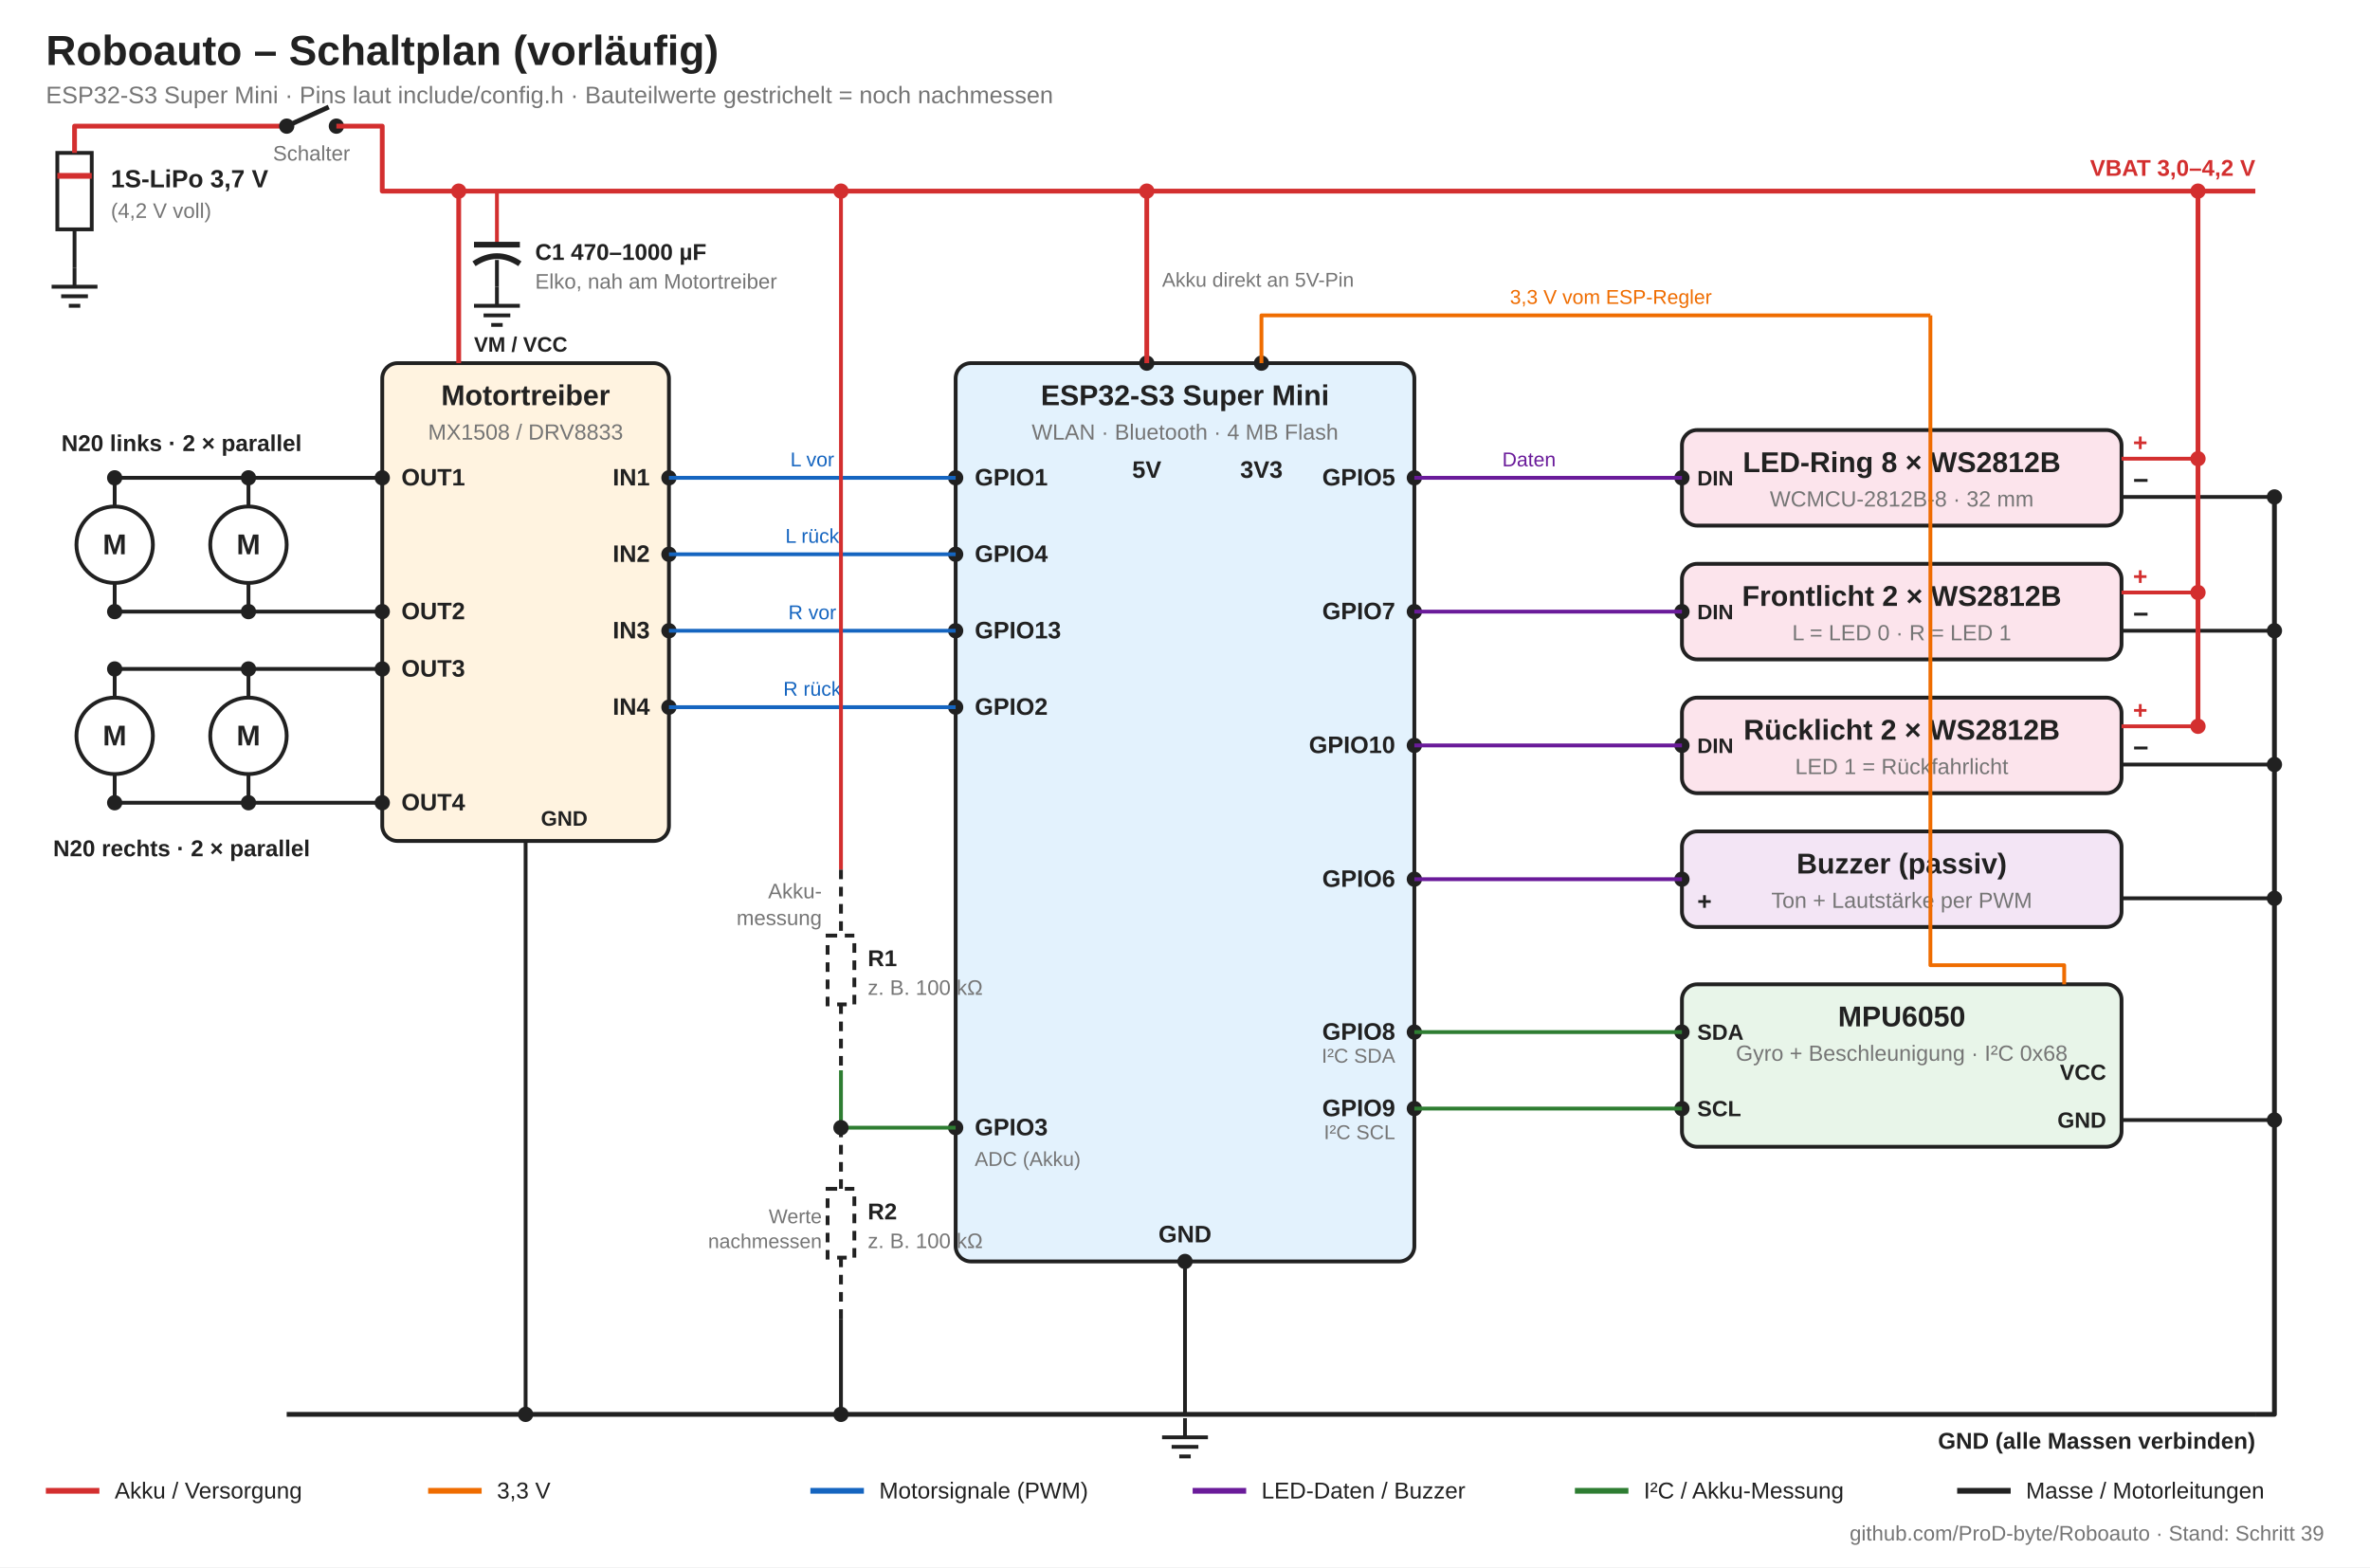
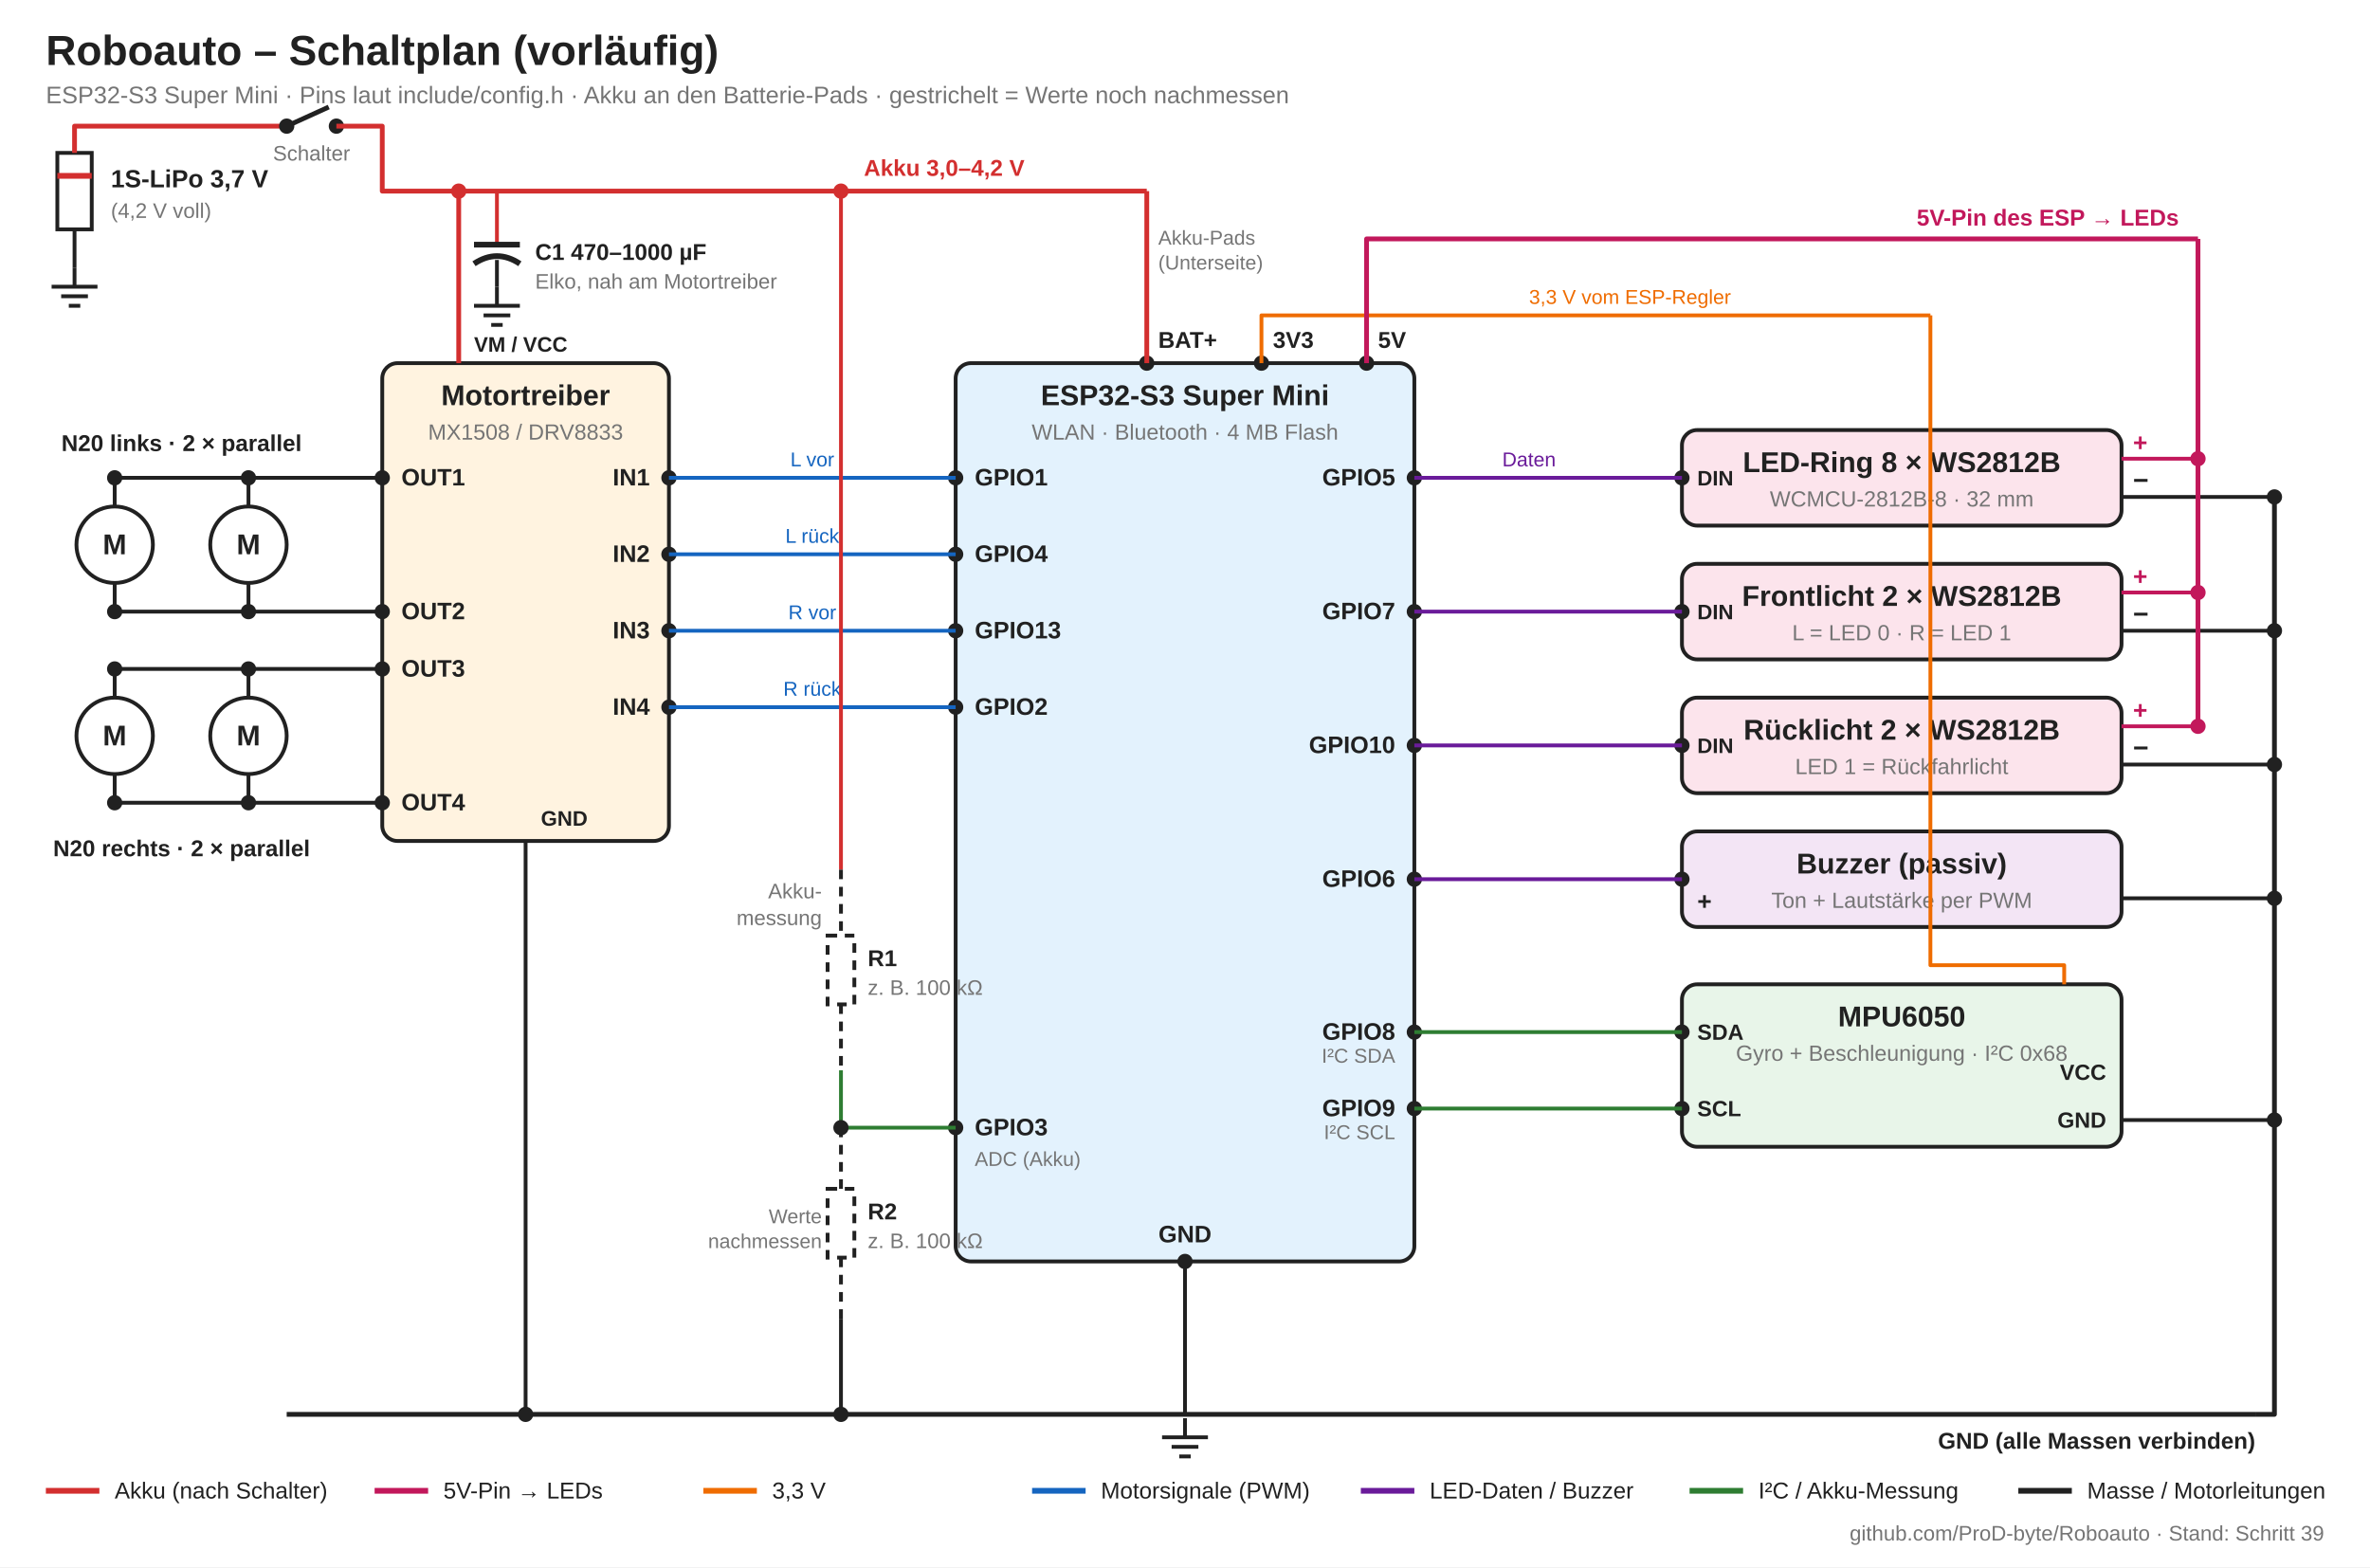
<svg xmlns="http://www.w3.org/2000/svg" viewBox="0 0 1240 820" width="1240" height="820" font-family="Segoe UI, Arial, sans-serif">
  <rect width="1240" height="820" fill="white" />
  <text x="24" y="34" font-size="22" text-anchor="start" fill="#212121" font-weight="700">Roboauto – Schaltplan (vorläufig)</text>
-   <text x="24" y="54" font-size="12.5" text-anchor="start" fill="#757575">ESP32-S3 Super Mini · Pins laut include/config.h · Bauteilwerte gestrichelt = noch nachmessen</text>
+   <text x="24" y="54" font-size="12.5" text-anchor="start" fill="#757575">ESP32-S3 Super Mini · Pins laut include/config.h · Akku an den Batterie-Pads · gestrichelt = Werte noch nachmessen</text>
  <rect x="30" y="80" width="18" height="40" fill="white" stroke="#212121" stroke-width="2" />
  <path d="M30,92 L48,92" fill="none" stroke="#d32f2f" stroke-width="3" stroke-linejoin="round" />
  <text x="58" y="98" font-size="13" text-anchor="start" fill="#212121" font-weight="700">1S-LiPo 3,7 V</text>
  <text x="58" y="114" font-size="11" text-anchor="start" fill="#757575">(4,2 V voll)</text>
  <path d="M39,120 L39,140" fill="none" stroke="#212121" stroke-width="2" stroke-linejoin="round" />
  <path d="M39,140 L39,150" fill="none" stroke="#212121" stroke-width="2" stroke-linejoin="round" />
  <path d="M27,150 L51,150" fill="none" stroke="#212121" stroke-width="2" stroke-linejoin="round" />
  <path d="M32,155 L46,155" fill="none" stroke="#212121" stroke-width="2" stroke-linejoin="round" />
  <path d="M36,160 L42,160" fill="none" stroke="#212121" stroke-width="2" stroke-linejoin="round" />
  <path d="M39,80 L39,66 L150,66" fill="none" stroke="#d32f2f" stroke-width="2.5" stroke-linejoin="round" />
  <path d="M150,66 L172,56" fill="none" stroke="#212121" stroke-width="2.5" stroke-linejoin="round" />
  <circle cx="150" cy="66" r="4" fill="#212121" />
  <circle cx="176" cy="66" r="4" fill="#212121" />
  <text x="163" y="84" font-size="11" text-anchor="middle" fill="#757575">Schalter</text>
-   <path d="M176,66 L200,66 L200,100 L1180,100" fill="none" stroke="#d32f2f" stroke-width="2.5" stroke-linejoin="round" />
-   <text x="1180" y="92" font-size="12" text-anchor="end" fill="#d32f2f" font-weight="700">VBAT 3,0–4,2 V</text>
+   <path d="M176,66 L200,66 L200,100 L600,100" fill="none" stroke="#d32f2f" stroke-width="2.5" stroke-linejoin="round" />
+   <text x="452" y="92" font-size="12" text-anchor="start" fill="#d32f2f" font-weight="700">Akku 3,0–4,2 V</text>
  <path d="M260,100 L260,128" fill="none" stroke="#d32f2f" stroke-width="2" stroke-linejoin="round" />
  <path d="M248,128 L272,128" fill="none" stroke="#212121" stroke-width="3" stroke-linejoin="round" />
  <path d="M248,138 Q260,130 272,138" fill="none" stroke="#212121" stroke-width="3" />
  <path d="M260,136 L260,150" fill="none" stroke="#212121" stroke-width="2" stroke-linejoin="round" />
  <path d="M260,150 L260,160" fill="none" stroke="#212121" stroke-width="2" stroke-linejoin="round" />
  <path d="M248,160 L272,160" fill="none" stroke="#212121" stroke-width="2" stroke-linejoin="round" />
  <path d="M253,165 L267,165" fill="none" stroke="#212121" stroke-width="2" stroke-linejoin="round" />
  <path d="M257,170 L263,170" fill="none" stroke="#212121" stroke-width="2" stroke-linejoin="round" />
  <text x="280" y="136" font-size="12" text-anchor="start" fill="#212121" font-weight="700">C1  470–1000 µF</text>
  <text x="280" y="151" font-size="11" text-anchor="start" fill="#757575">Elko, nah am Motortreiber</text>
  <rect x="500" y="190" width="240" height="470" rx="8" fill="#e3f2fd" stroke="#212121" stroke-width="2" />
  <text x="620.0" y="212" font-size="15" text-anchor="middle" fill="#212121" font-weight="700">ESP32-S3 Super Mini</text>
  <text x="620.0" y="230" font-size="11.5" text-anchor="middle" fill="#757575">WLAN · Bluetooth · 4 MB Flash</text>
  <text x="510" y="254" font-size="12.5" text-anchor="start" fill="#212121" font-weight="700">GPIO1</text>
  <circle cx="500" cy="250" r="4" fill="#212121" />
  <text x="510" y="294" font-size="12.5" text-anchor="start" fill="#212121" font-weight="700">GPIO4</text>
  <circle cx="500" cy="290" r="4" fill="#212121" />
  <text x="510" y="334" font-size="12.5" text-anchor="start" fill="#212121" font-weight="700">GPIO13</text>
  <circle cx="500" cy="330" r="4" fill="#212121" />
  <text x="510" y="374" font-size="12.5" text-anchor="start" fill="#212121" font-weight="700">GPIO2</text>
  <circle cx="500" cy="370" r="4" fill="#212121" />
  <text x="510" y="594" font-size="12.5" text-anchor="start" fill="#212121" font-weight="700">GPIO3</text>
  <circle cx="500" cy="590" r="4" fill="#212121" />
  <text x="730" y="254" font-size="12.5" text-anchor="end" fill="#212121" font-weight="700">GPIO5</text>
  <circle cx="740" cy="250" r="4" fill="#212121" />
  <text x="730" y="324" font-size="12.5" text-anchor="end" fill="#212121" font-weight="700">GPIO7</text>
  <circle cx="740" cy="320" r="4" fill="#212121" />
  <text x="730" y="394" font-size="12.5" text-anchor="end" fill="#212121" font-weight="700">GPIO10</text>
  <circle cx="740" cy="390" r="4" fill="#212121" />
  <text x="730" y="464" font-size="12.5" text-anchor="end" fill="#212121" font-weight="700">GPIO6</text>
  <circle cx="740" cy="460" r="4" fill="#212121" />
  <text x="730" y="544" font-size="12.5" text-anchor="end" fill="#212121" font-weight="700">GPIO8</text>
  <circle cx="740" cy="540" r="4" fill="#212121" />
  <text x="730" y="584" font-size="12.5" text-anchor="end" fill="#212121" font-weight="700">GPIO9</text>
  <circle cx="740" cy="580" r="4" fill="#212121" />
  <text x="510" y="610" font-size="10.5" text-anchor="start" fill="#757575">ADC (Akku)</text>
  <text x="730" y="556" font-size="10.5" text-anchor="end" fill="#757575">I²C SDA</text>
  <text x="730" y="596" font-size="10.5" text-anchor="end" fill="#757575">I²C SCL</text>
  <circle cx="600" cy="190" r="4" fill="#212121" />
-   <text x="600" y="250" font-size="12.5" text-anchor="middle" fill="#212121" font-weight="700">5V</text>
+   <text x="606" y="182" font-size="12" text-anchor="start" fill="#212121" font-weight="700">BAT+</text>
  <path d="M600,190 L600,100" fill="none" stroke="#d32f2f" stroke-width="2.5" stroke-linejoin="round" />
-   <circle cx="600" cy="100" r="4" fill="#d32f2f" />
-   <text x="608" y="150" font-size="10.5" text-anchor="start" fill="#757575">Akku direkt an 5V-Pin</text>
+   <text x="606" y="128" font-size="10.5" text-anchor="start" fill="#757575">Akku-Pads</text>
+   <text x="606" y="141" font-size="10.5" text-anchor="start" fill="#757575">(Unterseite)</text>
  <circle cx="660" cy="190" r="4" fill="#212121" />
-   <text x="660" y="250" font-size="12.5" text-anchor="middle" fill="#212121" font-weight="700">3V3</text>
+   <text x="666" y="182" font-size="12" text-anchor="start" fill="#212121" font-weight="700">3V3</text>
  <path d="M660,190 L660,165 L1010,165" fill="none" stroke="#ef6c00" stroke-width="2" stroke-linejoin="round" />
-   <text x="790" y="159" font-size="10.5" text-anchor="start" fill="#ef6c00">3,3 V vom ESP-Regler</text>
+   <circle cx="715" cy="190" r="4" fill="#212121" />
+   <text x="721" y="182" font-size="12" text-anchor="start" fill="#212121" font-weight="700">5V</text>
+   <path d="M715,190 L715,125 L1150,125" fill="none" stroke="#c2185b" stroke-width="2.5" stroke-linejoin="round" />
+   <text x="1140" y="118" font-size="12" text-anchor="end" fill="#c2185b" font-weight="700">5V-Pin des ESP → LEDs</text>
+   <text x="800" y="159" font-size="10.5" text-anchor="start" fill="#ef6c00">3,3 V vom ESP-Regler</text>
  <circle cx="620" cy="660" r="4" fill="#212121" />
  <text x="620" y="650" font-size="12.5" text-anchor="middle" fill="#212121" font-weight="700">GND</text>
  <path d="M620,660 L620,740" fill="none" stroke="#212121" stroke-width="2" stroke-linejoin="round" />
  <path d="M150,740 L1180,740" fill="none" stroke="#212121" stroke-width="2.5" stroke-linejoin="round" />
  <path d="M620,742 L620,752" fill="none" stroke="#212121" stroke-width="2" stroke-linejoin="round" />
  <path d="M608,752 L632,752" fill="none" stroke="#212121" stroke-width="2" stroke-linejoin="round" />
  <path d="M613,757 L627,757" fill="none" stroke="#212121" stroke-width="2" stroke-linejoin="round" />
  <path d="M617,762 L623,762" fill="none" stroke="#212121" stroke-width="2" stroke-linejoin="round" />
  <text x="1180" y="758" font-size="12" text-anchor="end" fill="#212121" font-weight="700">GND (alle Massen verbinden)</text>
  <rect x="200" y="190" width="150" height="250" rx="8" fill="#fff3e0" stroke="#212121" stroke-width="2" />
  <text x="275.0" y="212" font-size="15" text-anchor="middle" fill="#212121" font-weight="700">Motortreiber</text>
  <text x="275.0" y="230" font-size="11.5" text-anchor="middle" fill="#757575">MX1508 / DRV8833</text>
  <text x="340" y="254" font-size="12.5" text-anchor="end" fill="#212121" font-weight="700">IN1</text>
  <circle cx="350" cy="250" r="4" fill="#212121" />
  <path d="M350,250 L500,250" fill="none" stroke="#1565c0" stroke-width="2" stroke-linejoin="round" />
  <text x="340" y="294" font-size="12.5" text-anchor="end" fill="#212121" font-weight="700">IN2</text>
  <circle cx="350" cy="290" r="4" fill="#212121" />
  <path d="M350,290 L500,290" fill="none" stroke="#1565c0" stroke-width="2" stroke-linejoin="round" />
  <text x="340" y="334" font-size="12.5" text-anchor="end" fill="#212121" font-weight="700">IN3</text>
  <circle cx="350" cy="330" r="4" fill="#212121" />
  <path d="M350,330 L500,330" fill="none" stroke="#1565c0" stroke-width="2" stroke-linejoin="round" />
  <text x="340" y="374" font-size="12.5" text-anchor="end" fill="#212121" font-weight="700">IN4</text>
  <circle cx="350" cy="370" r="4" fill="#212121" />
  <path d="M350,370 L500,370" fill="none" stroke="#1565c0" stroke-width="2" stroke-linejoin="round" />
  <text x="425" y="244" font-size="10.5" text-anchor="middle" fill="#1565c0">L vor</text>
  <text x="425" y="284" font-size="10.5" text-anchor="middle" fill="#1565c0">L rück</text>
  <text x="425" y="324" font-size="10.5" text-anchor="middle" fill="#1565c0">R vor</text>
  <text x="425" y="364" font-size="10.5" text-anchor="middle" fill="#1565c0">R rück</text>
  <text x="210" y="254" font-size="12.5" text-anchor="start" fill="#212121" font-weight="700">OUT1</text>
  <circle cx="200" cy="250" r="4" fill="#212121" />
  <text x="210" y="324" font-size="12.5" text-anchor="start" fill="#212121" font-weight="700">OUT2</text>
  <circle cx="200" cy="320" r="4" fill="#212121" />
  <text x="210" y="354" font-size="12.5" text-anchor="start" fill="#212121" font-weight="700">OUT3</text>
  <circle cx="200" cy="350" r="4" fill="#212121" />
  <text x="210" y="424" font-size="12.5" text-anchor="start" fill="#212121" font-weight="700">OUT4</text>
  <circle cx="200" cy="420" r="4" fill="#212121" />
  <path d="M240,190 L240,100" fill="none" stroke="#d32f2f" stroke-width="2.5" stroke-linejoin="round" />
  <circle cx="240" cy="100" r="4" fill="#d32f2f" />
  <text x="248" y="184" font-size="11" text-anchor="start" fill="#212121" font-weight="700">VM / VCC</text>
  <path d="M275,440 L275,740" fill="none" stroke="#212121" stroke-width="2" stroke-linejoin="round" />
  <circle cx="275" cy="740" r="4" fill="#212121" />
  <text x="283" y="432" font-size="11" text-anchor="start" fill="#212121" font-weight="700">GND</text>
  <path d="M200,250 L60,250" fill="none" stroke="#212121" stroke-width="2" stroke-linejoin="round" />
  <path d="M200,320 L60,320" fill="none" stroke="#212121" stroke-width="2" stroke-linejoin="round" />
  <path d="M60,250 L60,265.0" fill="none" stroke="#212121" stroke-width="2" stroke-linejoin="round" />
  <path d="M60,305.0 L60,320" fill="none" stroke="#212121" stroke-width="2" stroke-linejoin="round" />
  <circle cx="60" cy="250" r="4" fill="#212121" />
  <circle cx="60" cy="320" r="4" fill="#212121" />
  <circle cx="60" cy="285.0" r="20" fill="white" stroke="#212121" stroke-width="2" />
  <text x="60" y="290.0" font-size="15" text-anchor="middle" fill="#212121" font-weight="700">M</text>
  <text x="60" y="321.0" font-size="11" text-anchor="middle" fill="#757575" />
  <path d="M130,250 L130,265.0" fill="none" stroke="#212121" stroke-width="2" stroke-linejoin="round" />
  <path d="M130,305.0 L130,320" fill="none" stroke="#212121" stroke-width="2" stroke-linejoin="round" />
  <circle cx="130" cy="250" r="4" fill="#212121" />
  <circle cx="130" cy="320" r="4" fill="#212121" />
  <circle cx="130" cy="285.0" r="20" fill="white" stroke="#212121" stroke-width="2" />
  <text x="130" y="290.0" font-size="15" text-anchor="middle" fill="#212121" font-weight="700">M</text>
  <text x="130" y="321.0" font-size="11" text-anchor="middle" fill="#757575" />
  <text x="95" y="236" font-size="12" text-anchor="middle" fill="#212121" font-weight="700">N20 links · 2 × parallel</text>
  <path d="M200,350 L60,350" fill="none" stroke="#212121" stroke-width="2" stroke-linejoin="round" />
  <path d="M200,420 L60,420" fill="none" stroke="#212121" stroke-width="2" stroke-linejoin="round" />
  <path d="M60,350 L60,365.0" fill="none" stroke="#212121" stroke-width="2" stroke-linejoin="round" />
  <path d="M60,405.0 L60,420" fill="none" stroke="#212121" stroke-width="2" stroke-linejoin="round" />
  <circle cx="60" cy="350" r="4" fill="#212121" />
  <circle cx="60" cy="420" r="4" fill="#212121" />
  <circle cx="60" cy="385.0" r="20" fill="white" stroke="#212121" stroke-width="2" />
  <text x="60" y="390.0" font-size="15" text-anchor="middle" fill="#212121" font-weight="700">M</text>
  <text x="60" y="421.0" font-size="11" text-anchor="middle" fill="#757575" />
  <path d="M130,350 L130,365.0" fill="none" stroke="#212121" stroke-width="2" stroke-linejoin="round" />
  <path d="M130,405.0 L130,420" fill="none" stroke="#212121" stroke-width="2" stroke-linejoin="round" />
  <circle cx="130" cy="350" r="4" fill="#212121" />
  <circle cx="130" cy="420" r="4" fill="#212121" />
  <circle cx="130" cy="385.0" r="20" fill="white" stroke="#212121" stroke-width="2" />
  <text x="130" y="390.0" font-size="15" text-anchor="middle" fill="#212121" font-weight="700">M</text>
  <text x="130" y="421.0" font-size="11" text-anchor="middle" fill="#757575" />
  <text x="95" y="448" font-size="12" text-anchor="middle" fill="#212121" font-weight="700">N20 rechts · 2 × parallel</text>
  <path d="M440,100 L440,455" fill="none" stroke="#d32f2f" stroke-width="2" stroke-linejoin="round" />
  <circle cx="440" cy="100" r="4" fill="#d32f2f" />
  <g stroke-dasharray="5 4">
    <path d="M440,455 L440,489.5" fill="none" stroke="#212121" stroke-width="2" stroke-linejoin="round" />
    <rect x="433" y="489.5" width="14" height="36" fill="white" stroke="#212121" stroke-width="2" />
    <path d="M440,525.5 L440,560" fill="none" stroke="#212121" stroke-width="2" stroke-linejoin="round" />
    <text x="454" y="505.5" font-size="12" text-anchor="start" fill="#212121" font-weight="700">R1</text>
    <text x="454" y="520.5" font-size="11" text-anchor="start" fill="#757575">z. B. 100 kΩ</text>
    <path d="M440,590 L440,622.0" fill="none" stroke="#212121" stroke-width="2" stroke-linejoin="round" />
    <rect x="433" y="622.0" width="14" height="36" fill="white" stroke="#212121" stroke-width="2" />
    <path d="M440,658.0 L440,690" fill="none" stroke="#212121" stroke-width="2" stroke-linejoin="round" />
    <text x="454" y="638.0" font-size="12" text-anchor="start" fill="#212121" font-weight="700">R2</text>
    <text x="454" y="653.0" font-size="11" text-anchor="start" fill="#757575">z. B. 100 kΩ</text>
  </g>
  <path d="M440,560 L440,590 L500,590" fill="none" stroke="#2e7d32" stroke-width="2" stroke-linejoin="round" />
  <circle cx="440" cy="590" r="4" fill="#212121" />
  <path d="M440,690 L440,740" fill="none" stroke="#212121" stroke-width="2" stroke-linejoin="round" />
  <circle cx="440" cy="740" r="4" fill="#212121" />
  <text x="430" y="470" font-size="11" text-anchor="end" fill="#757575">Akku-</text>
  <text x="430" y="484" font-size="11" text-anchor="end" fill="#757575">messung</text>
  <text x="430" y="640" font-size="10.5" text-anchor="end" fill="#757575">Werte</text>
  <text x="430" y="653" font-size="10.5" text-anchor="end" fill="#757575">nachmessen</text>
  <rect x="880" y="225" width="230" height="50" rx="8" fill="#fce4ec" stroke="#212121" stroke-width="2" />
  <text x="995.0" y="247" font-size="15" text-anchor="middle" fill="#212121" font-weight="700">LED-Ring 8 × WS2812B</text>
  <text x="995.0" y="265" font-size="11.5" text-anchor="middle" fill="#757575">WCMCU-2812B-8 · 32 mm</text>
  <text x="888" y="254" font-size="11" text-anchor="start" fill="#212121" font-weight="700">DIN</text>
  <circle cx="880" cy="250" r="4" fill="#212121" />
  <path d="M740,250 L880,250" fill="none" stroke="#6a1b9a" stroke-width="2" stroke-linejoin="round" />
-   <path d="M1110,240 L1150,240" fill="none" stroke="#d32f2f" stroke-width="2" stroke-linejoin="round" />
-   <circle cx="1150" cy="240" r="4" fill="#d32f2f" />
-   <text x="1116" y="236" font-size="13" text-anchor="start" fill="#d32f2f" font-weight="700">+</text>
+   <path d="M1110,240 L1150,240" fill="none" stroke="#c2185b" stroke-width="2" stroke-linejoin="round" />
+   <circle cx="1150" cy="240" r="4" fill="#c2185b" />
+   <text x="1116" y="236" font-size="13" text-anchor="start" fill="#c2185b" font-weight="700">+</text>
  <path d="M1110,260 L1190,260" fill="none" stroke="#212121" stroke-width="2" stroke-linejoin="round" />
  <circle cx="1190" cy="260" r="4" fill="#212121" />
  <text x="1116" y="256" font-size="14" text-anchor="start" fill="#212121" font-weight="700">−</text>
  <rect x="880" y="295" width="230" height="50" rx="8" fill="#fce4ec" stroke="#212121" stroke-width="2" />
  <text x="995.0" y="317" font-size="15" text-anchor="middle" fill="#212121" font-weight="700">Frontlicht 2 × WS2812B</text>
  <text x="995.0" y="335" font-size="11.5" text-anchor="middle" fill="#757575">L = LED 0 · R = LED 1</text>
  <text x="888" y="324" font-size="11" text-anchor="start" fill="#212121" font-weight="700">DIN</text>
  <circle cx="880" cy="320" r="4" fill="#212121" />
  <path d="M740,320 L880,320" fill="none" stroke="#6a1b9a" stroke-width="2" stroke-linejoin="round" />
-   <path d="M1110,310 L1150,310" fill="none" stroke="#d32f2f" stroke-width="2" stroke-linejoin="round" />
-   <circle cx="1150" cy="310" r="4" fill="#d32f2f" />
-   <text x="1116" y="306" font-size="13" text-anchor="start" fill="#d32f2f" font-weight="700">+</text>
+   <path d="M1110,310 L1150,310" fill="none" stroke="#c2185b" stroke-width="2" stroke-linejoin="round" />
+   <circle cx="1150" cy="310" r="4" fill="#c2185b" />
+   <text x="1116" y="306" font-size="13" text-anchor="start" fill="#c2185b" font-weight="700">+</text>
  <path d="M1110,330 L1190,330" fill="none" stroke="#212121" stroke-width="2" stroke-linejoin="round" />
  <circle cx="1190" cy="330" r="4" fill="#212121" />
  <text x="1116" y="326" font-size="14" text-anchor="start" fill="#212121" font-weight="700">−</text>
  <rect x="880" y="365" width="230" height="50" rx="8" fill="#fce4ec" stroke="#212121" stroke-width="2" />
  <text x="995.0" y="387" font-size="15" text-anchor="middle" fill="#212121" font-weight="700">Rücklicht 2 × WS2812B</text>
  <text x="995.0" y="405" font-size="11.5" text-anchor="middle" fill="#757575">LED 1 = Rückfahrlicht</text>
  <text x="888" y="394" font-size="11" text-anchor="start" fill="#212121" font-weight="700">DIN</text>
  <circle cx="880" cy="390" r="4" fill="#212121" />
  <path d="M740,390 L880,390" fill="none" stroke="#6a1b9a" stroke-width="2" stroke-linejoin="round" />
-   <path d="M1110,380 L1150,380" fill="none" stroke="#d32f2f" stroke-width="2" stroke-linejoin="round" />
-   <circle cx="1150" cy="380" r="4" fill="#d32f2f" />
-   <text x="1116" y="376" font-size="13" text-anchor="start" fill="#d32f2f" font-weight="700">+</text>
+   <path d="M1110,380 L1150,380" fill="none" stroke="#c2185b" stroke-width="2" stroke-linejoin="round" />
+   <circle cx="1150" cy="380" r="4" fill="#c2185b" />
+   <text x="1116" y="376" font-size="13" text-anchor="start" fill="#c2185b" font-weight="700">+</text>
  <path d="M1110,400 L1190,400" fill="none" stroke="#212121" stroke-width="2" stroke-linejoin="round" />
  <circle cx="1190" cy="400" r="4" fill="#212121" />
  <text x="1116" y="396" font-size="14" text-anchor="start" fill="#212121" font-weight="700">−</text>
-   <path d="M1150,100 L1150,380" fill="none" stroke="#d32f2f" stroke-width="2.5" stroke-linejoin="round" />
-   <circle cx="1150" cy="100" r="4" fill="#d32f2f" />
+   <path d="M1150,125 L1150,380" fill="none" stroke="#c2185b" stroke-width="2.5" stroke-linejoin="round" />
  <path d="M1190,260 L1190,740 L1180,740" fill="none" stroke="#212121" stroke-width="2.5" stroke-linejoin="round" />
  <text x="800" y="244" font-size="10.5" text-anchor="middle" fill="#6a1b9a">Daten</text>
  <rect x="880" y="435" width="230" height="50" rx="8" fill="#f3e5f5" stroke="#212121" stroke-width="2" />
  <text x="995.0" y="457" font-size="15" text-anchor="middle" fill="#212121" font-weight="700">Buzzer (passiv)</text>
  <text x="995.0" y="475" font-size="11.5" text-anchor="middle" fill="#757575">Ton + Lautstärke per PWM</text>
  <circle cx="880" cy="460" r="4" fill="#212121" />
  <text x="888" y="476" font-size="13" text-anchor="start" fill="#212121" font-weight="700">+</text>
  <path d="M740,460 L880,460" fill="none" stroke="#6a1b9a" stroke-width="2" stroke-linejoin="round" />
  <path d="M1110,470 L1190,470" fill="none" stroke="#212121" stroke-width="2" stroke-linejoin="round" />
  <circle cx="1190" cy="470" r="4" fill="#212121" />
  <rect x="880" y="515" width="230" height="85" rx="8" fill="#e8f5e9" stroke="#212121" stroke-width="2" />
  <text x="995.0" y="537" font-size="15" text-anchor="middle" fill="#212121" font-weight="700">MPU6050</text>
  <text x="995.0" y="555" font-size="11.5" text-anchor="middle" fill="#757575">Gyro + Beschleunigung · I²C 0x68</text>
  <circle cx="880" cy="540" r="4" fill="#212121" />
  <text x="888" y="544" font-size="11.5" text-anchor="start" fill="#212121" font-weight="700">SDA</text>
  <path d="M740,540 L880,540" fill="none" stroke="#2e7d32" stroke-width="2" stroke-linejoin="round" />
  <circle cx="880" cy="580" r="4" fill="#212121" />
  <text x="888" y="584" font-size="11.5" text-anchor="start" fill="#212121" font-weight="700">SCL</text>
  <path d="M740,580 L880,580" fill="none" stroke="#2e7d32" stroke-width="2" stroke-linejoin="round" />
  <text x="1102" y="565" font-size="11.5" text-anchor="end" fill="#212121" font-weight="700">VCC</text>
  <text x="1102" y="590" font-size="11.5" text-anchor="end" fill="#212121" font-weight="700">GND</text>
  <path d="M1010,165 L1010,505 L1080,505 L1080,515" fill="none" stroke="#ef6c00" stroke-width="2" stroke-linejoin="round" />
  <path d="M1110,586 L1190,586" fill="none" stroke="#212121" stroke-width="2" stroke-linejoin="round" />
  <circle cx="1190" cy="586" r="4" fill="#212121" />
  <path d="M24,780 L52,780" fill="none" stroke="#d32f2f" stroke-width="3" stroke-linejoin="round" />
-   <text x="60" y="784" font-size="12" text-anchor="start" fill="#212121">Akku / Versorgung</text>
-   <path d="M224,780 L252,780" fill="none" stroke="#ef6c00" stroke-width="3" stroke-linejoin="round" />
-   <text x="260" y="784" font-size="12" text-anchor="start" fill="#212121">3,3 V</text>
-   <path d="M424,780 L452,780" fill="none" stroke="#1565c0" stroke-width="3" stroke-linejoin="round" />
-   <text x="460" y="784" font-size="12" text-anchor="start" fill="#212121">Motorsignale (PWM)</text>
-   <path d="M624,780 L652,780" fill="none" stroke="#6a1b9a" stroke-width="3" stroke-linejoin="round" />
-   <text x="660" y="784" font-size="12" text-anchor="start" fill="#212121">LED-Daten / Buzzer</text>
-   <path d="M824,780 L852,780" fill="none" stroke="#2e7d32" stroke-width="3" stroke-linejoin="round" />
-   <text x="860" y="784" font-size="12" text-anchor="start" fill="#212121">I²C / Akku-Messung</text>
-   <path d="M1024,780 L1052,780" fill="none" stroke="#212121" stroke-width="3" stroke-linejoin="round" />
-   <text x="1060" y="784" font-size="12" text-anchor="start" fill="#212121">Masse / Motorleitungen</text>
+   <text x="60" y="784" font-size="12" text-anchor="start" fill="#212121">Akku (nach Schalter)</text>
+   <path d="M196,780 L224,780" fill="none" stroke="#c2185b" stroke-width="3" stroke-linejoin="round" />
+   <text x="232" y="784" font-size="12" text-anchor="start" fill="#212121">5V-Pin → LEDs</text>
+   <path d="M368,780 L396,780" fill="none" stroke="#ef6c00" stroke-width="3" stroke-linejoin="round" />
+   <text x="404" y="784" font-size="12" text-anchor="start" fill="#212121">3,3 V</text>
+   <path d="M540,780 L568,780" fill="none" stroke="#1565c0" stroke-width="3" stroke-linejoin="round" />
+   <text x="576" y="784" font-size="12" text-anchor="start" fill="#212121">Motorsignale (PWM)</text>
+   <path d="M712,780 L740,780" fill="none" stroke="#6a1b9a" stroke-width="3" stroke-linejoin="round" />
+   <text x="748" y="784" font-size="12" text-anchor="start" fill="#212121">LED-Daten / Buzzer</text>
+   <path d="M884,780 L912,780" fill="none" stroke="#2e7d32" stroke-width="3" stroke-linejoin="round" />
+   <text x="920" y="784" font-size="12" text-anchor="start" fill="#212121">I²C / Akku-Messung</text>
+   <path d="M1056,780 L1084,780" fill="none" stroke="#212121" stroke-width="3" stroke-linejoin="round" />
+   <text x="1092" y="784" font-size="12" text-anchor="start" fill="#212121">Masse / Motorleitungen</text>
  <text x="1216" y="806" font-size="11" text-anchor="end" fill="#757575">github.com/ProD-byte/Roboauto · Stand: Schritt 39</text>
</svg>
